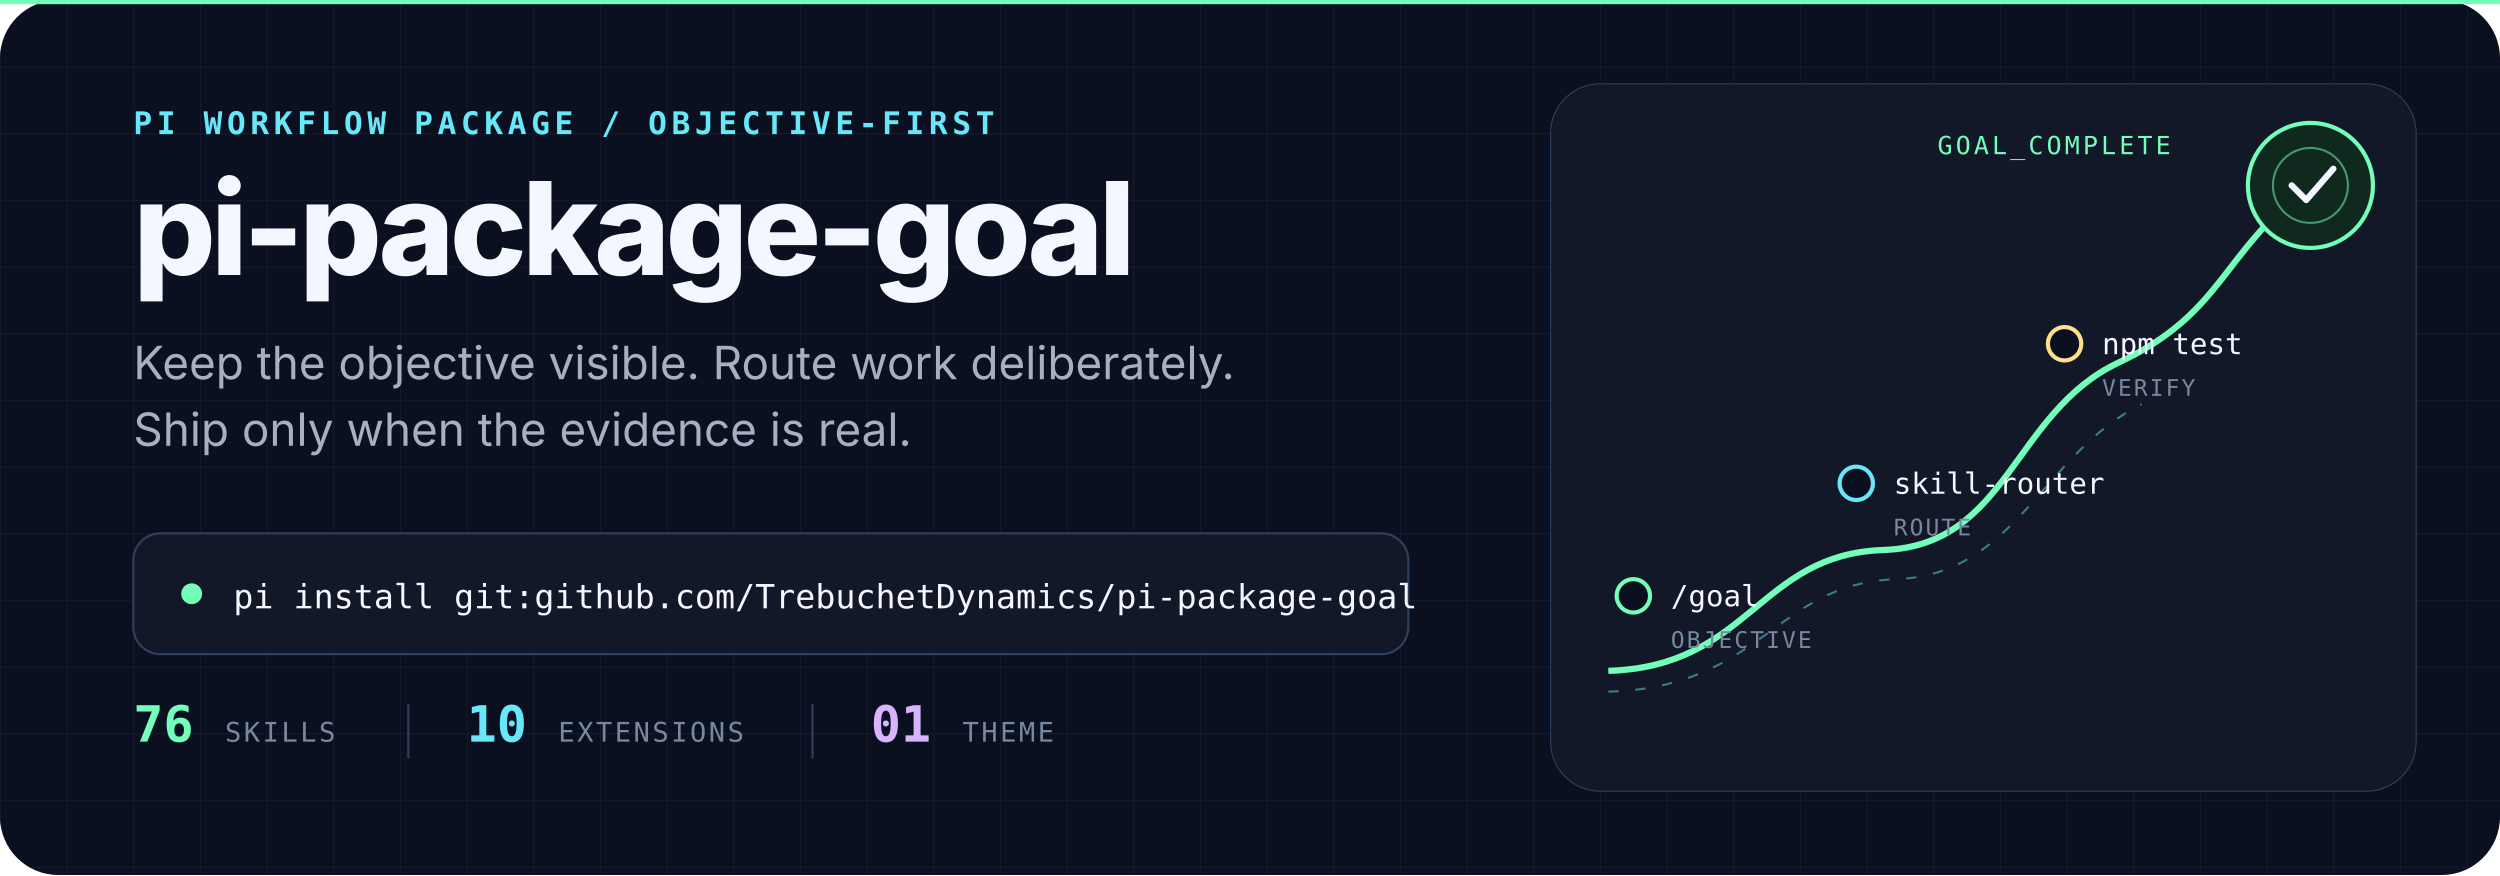
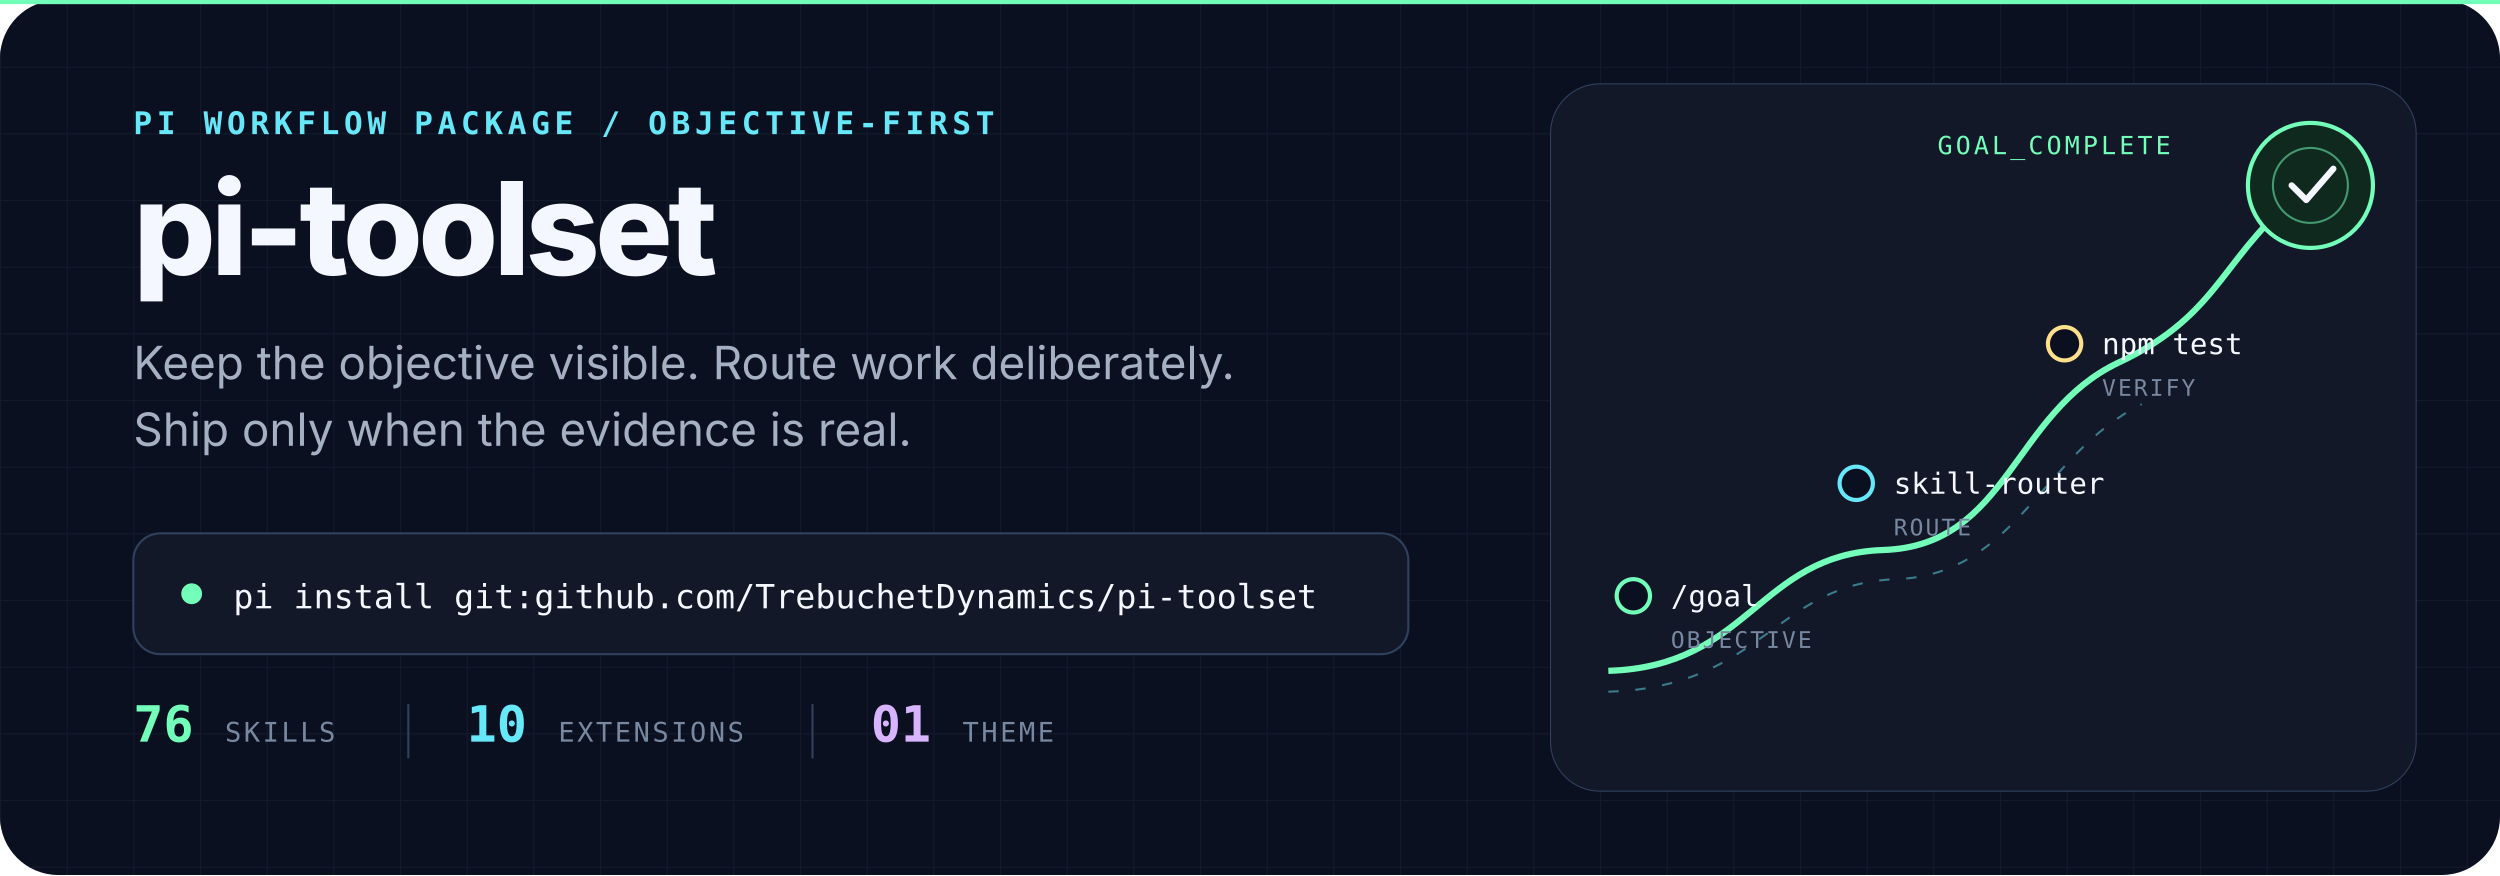
<svg xmlns="http://www.w3.org/2000/svg" width="1200" height="420" viewBox="0 0 1200 420" role="img" aria-labelledby="title desc">
  <defs>
    <pattern id="grid" width="32" height="32" patternUnits="userSpaceOnUse">
      <path d="M32 0H0V32" fill="none" stroke="#182033" stroke-width="1" />
    </pattern>
    <clipPath id="panel-clip">
      <rect x="744" y="40" width="416" height="340" rx="24" />
    </clipPath>
  </defs>
  <rect width="1200" height="420" rx="28" fill="#0b1020" />
  <rect width="1200" height="420" rx="28" fill="url(#grid)" opacity="0.58" />
  <path d="M0 1H1200" stroke="#73ffba" stroke-width="2" />
  <g id="title-block" transform="translate(64 54)">
    <text x="0" y="0" dominant-baseline="hanging" fill="#67e8f9" font-family="ui-monospace, SFMono-Regular, Menlo, monospace" font-size="15" font-weight="700" letter-spacing="2.2">PI WORKFLOW PACKAGE / OBJECTIVE-FIRST</text>
-     <text x="0" y="78" fill="#f4f7ff" font-family="-apple-system, BlinkMacSystemFont, Segoe UI, sans-serif" font-size="62" font-weight="760" letter-spacing="-2.2">pi-package-goal</text>
+     <text x="0" y="78" fill="#f4f7ff" font-family="-apple-system, BlinkMacSystemFont, Segoe UI, sans-serif" font-size="62" font-weight="760" letter-spacing="-2.2">pi-toolset</text>
    <text x="0" y="128" fill="#a6b0c3" font-family="-apple-system, BlinkMacSystemFont, Segoe UI, sans-serif" font-size="22">Keep the objective visible. Route work deliberately.</text>
    <text x="0" y="160" fill="#a6b0c3" font-family="-apple-system, BlinkMacSystemFont, Segoe UI, sans-serif" font-size="22">Ship only when the evidence is real.</text>
    <g transform="translate(0 202)">
      <rect width="612" height="58" rx="13" fill="#121827" stroke="#30415f" />
      <circle cx="28" cy="29" r="5" fill="#73ffba" />
-       <text x="48" y="36" fill="#f4f7ff" font-family="ui-monospace, SFMono-Regular, Menlo, monospace" font-size="16">pi install git:github.com/TrebuchetDynamics/pi-package-goal</text>
+       <text x="48" y="36" fill="#f4f7ff" font-family="ui-monospace, SFMono-Regular, Menlo, monospace" font-size="16">pi install git:github.com/TrebuchetDynamics/pi-toolset</text>
    </g>
    <g transform="translate(0 302)" font-family="ui-monospace, SFMono-Regular, Menlo, monospace">
      <text x="0" y="0" fill="#73ffba" font-size="24" font-weight="700">76</text>
      <text x="44" y="0" fill="#7888a0" font-size="13" letter-spacing="1.2">SKILLS</text>
      <path d="M132 -18V8" stroke="#30415f" />
      <text x="160" y="0" fill="#67e8f9" font-size="24" font-weight="700">10</text>
      <text x="204" y="0" fill="#7888a0" font-size="13" letter-spacing="1.2">EXTENSIONS</text>
      <path d="M326 -18V8" stroke="#30415f" />
      <text x="354" y="0" fill="#d8b4fe" font-size="24" font-weight="700">01</text>
      <text x="398" y="0" fill="#7888a0" font-size="13" letter-spacing="1.2">THEME</text>
    </g>
  </g>
  <g id="goal-trajectory" clip-path="url(#panel-clip)">
    <rect x="744" y="40" width="416" height="340" rx="24" fill="#121827" stroke="#30415f" />
    <path d="M772 322C840 320 844 266 904 264S966 198 1017 174S1066 121 1109 89" fill="none" stroke="#73ffba" stroke-width="3" />
    <path d="M772 332C846 330 852 280 910 278S980 218 1028 194" fill="none" stroke="#67e8f9" stroke-width="1" stroke-dasharray="5 8" opacity="0.48" />
    <g font-family="ui-monospace, SFMono-Regular, Menlo, monospace">
      <g transform="translate(784 286)">
        <circle cx="0" cy="0" r="8" fill="#0b1020" stroke="#73ffba" stroke-width="2" />
        <text x="18" y="5" fill="#f4f7ff" font-size="14">/goal</text>
        <text x="18" y="25" fill="#7888a0" font-size="11" letter-spacing="1">OBJECTIVE</text>
      </g>
      <g transform="translate(891 232)">
        <circle cx="0" cy="0" r="8" fill="#0b1020" stroke="#67e8f9" stroke-width="2" />
        <text x="18" y="5" fill="#f4f7ff" font-size="14">skill-router</text>
        <text x="18" y="25" fill="#7888a0" font-size="11" letter-spacing="1">ROUTE</text>
      </g>
      <g transform="translate(991 165)">
        <circle cx="0" cy="0" r="8" fill="#0b1020" stroke="#ffe08a" stroke-width="2" />
        <text x="18" y="5" fill="#f4f7ff" font-size="14">npm test</text>
        <text x="18" y="25" fill="#7888a0" font-size="11" letter-spacing="1">VERIFY</text>
      </g>
    </g>
    <g transform="translate(1109 89)">
      <circle r="30" fill="#10291f" stroke="#73ffba" stroke-width="2" />
      <circle r="18" fill="none" stroke="#73ffba" opacity="0.52" />
      <path d="M-9 0L-2 7L11 -8" fill="none" stroke="#f4f7ff" stroke-width="3" stroke-linecap="round" stroke-linejoin="round" />
    </g>
    <text x="930" y="74" fill="#73ffba" font-family="ui-monospace, SFMono-Regular, Menlo, monospace" font-size="12" letter-spacing="1.5">GOAL_COMPLETE</text>
  </g>
</svg>
